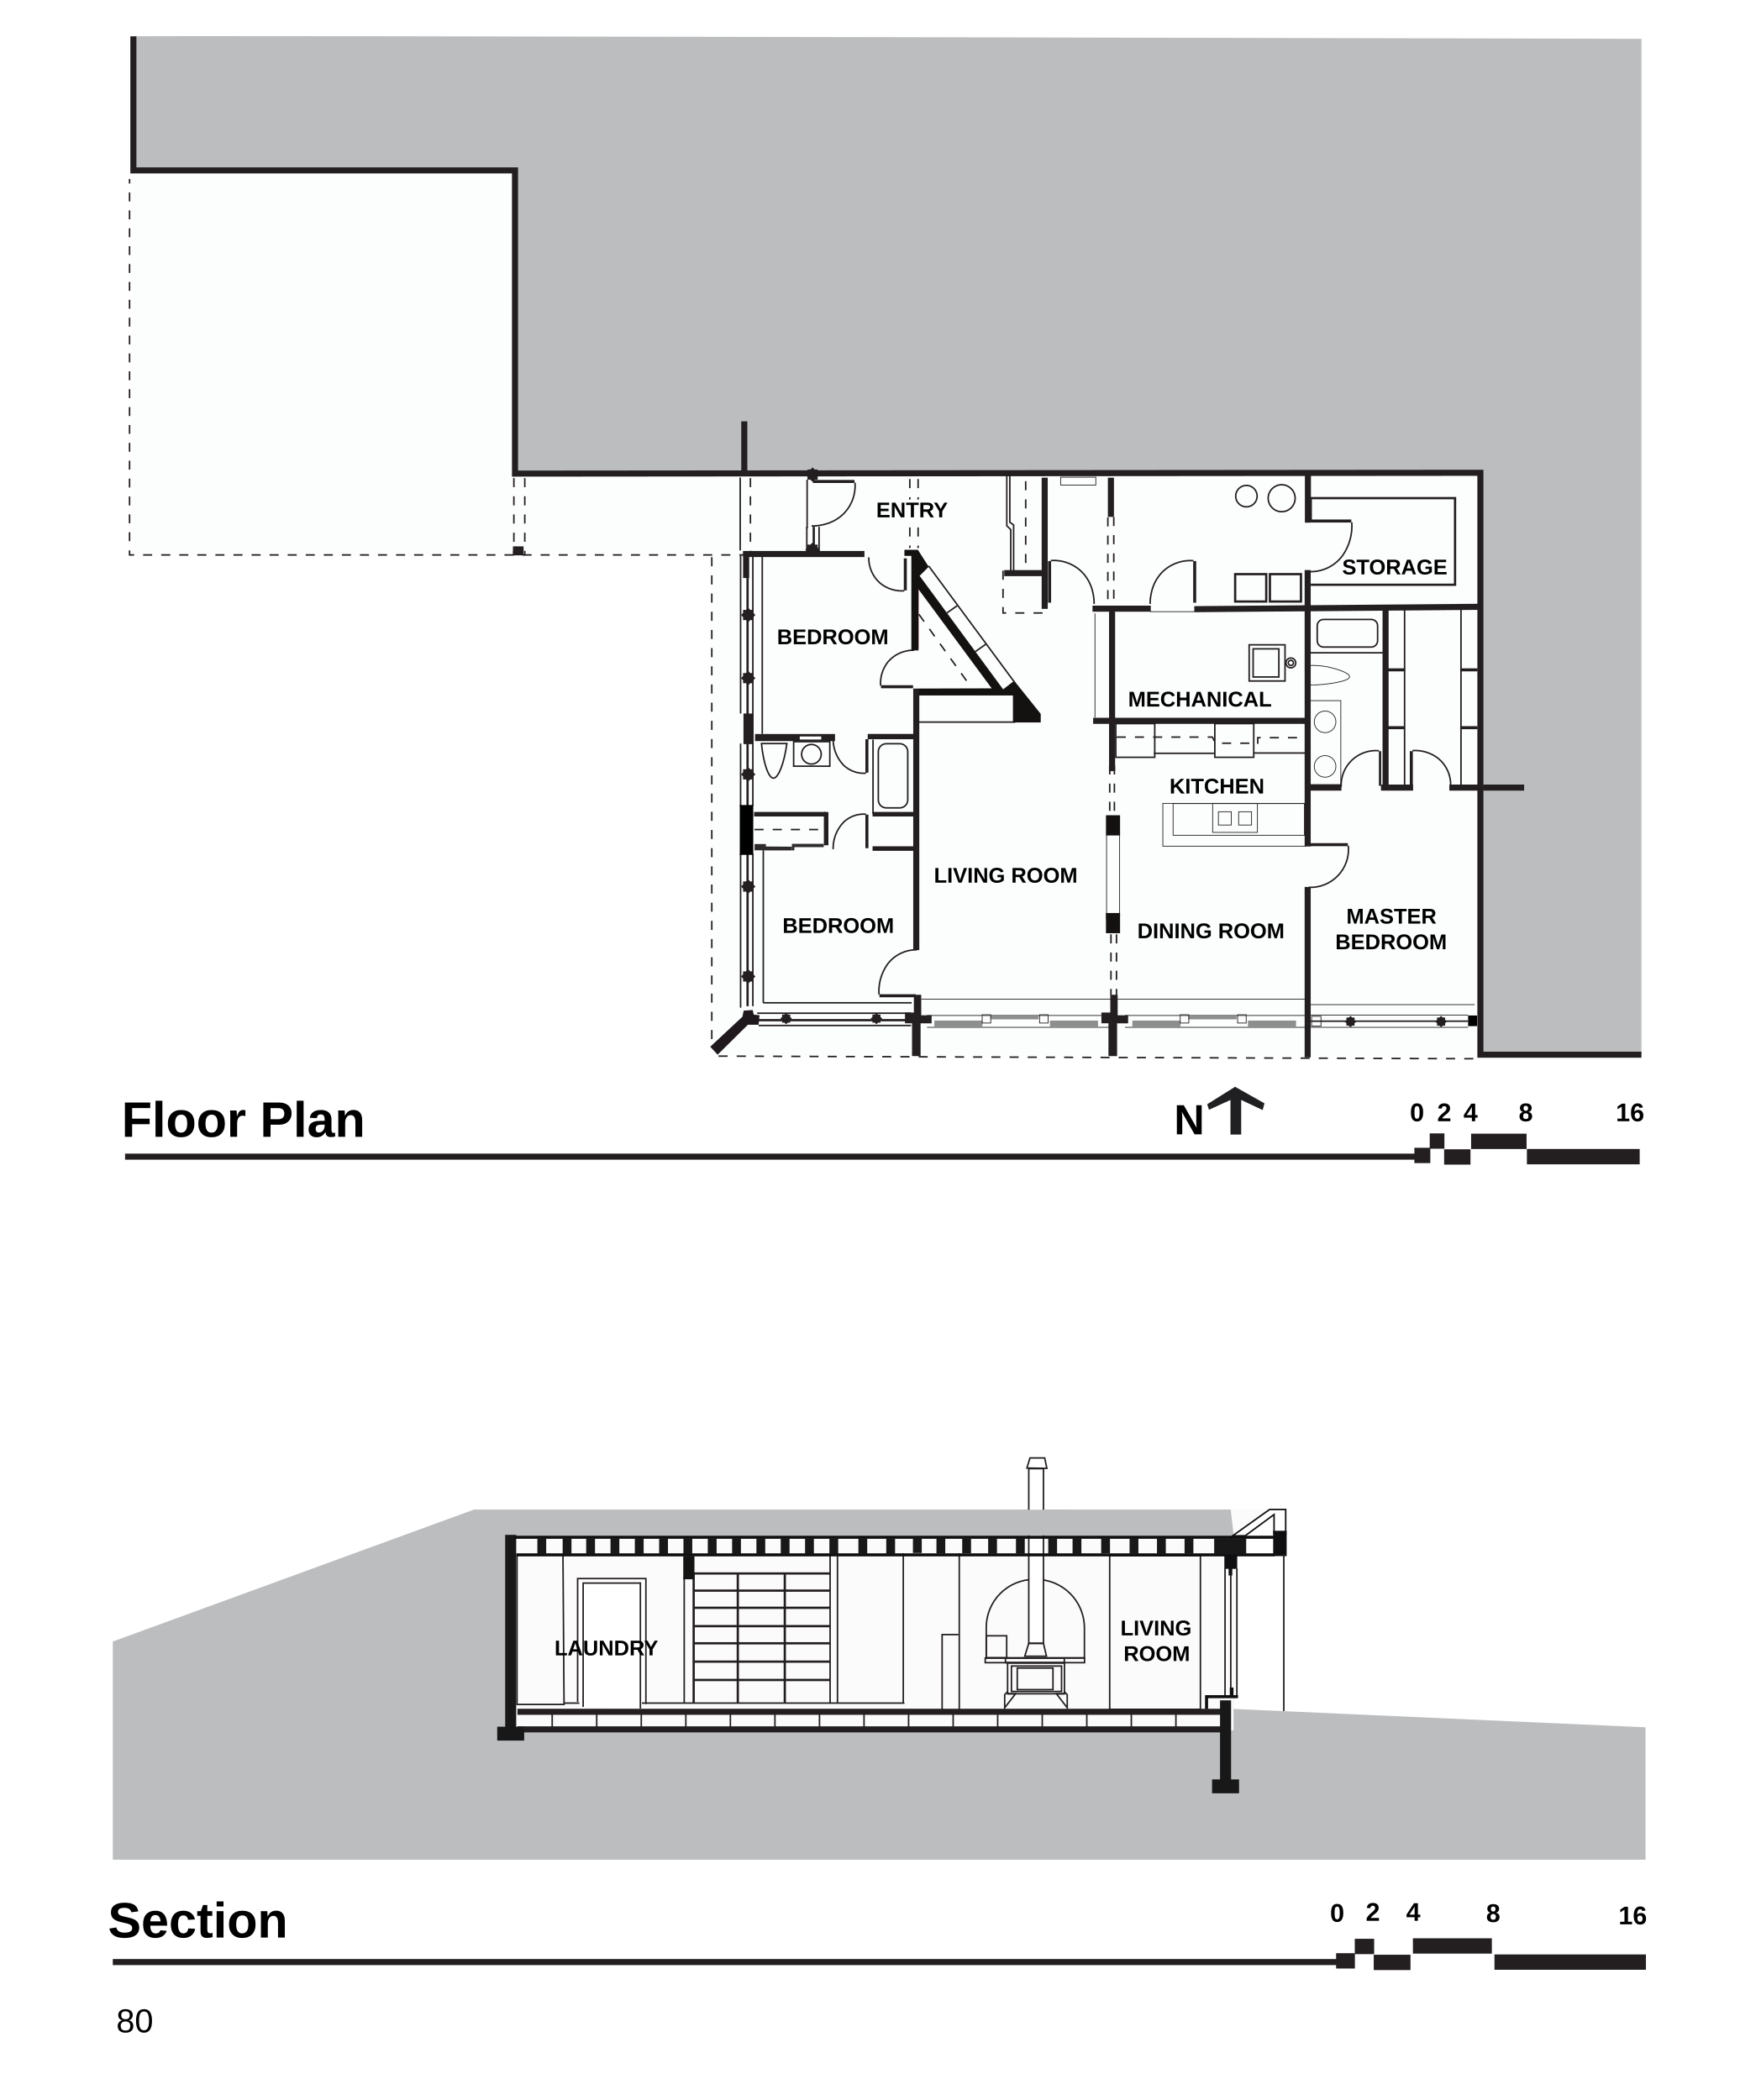
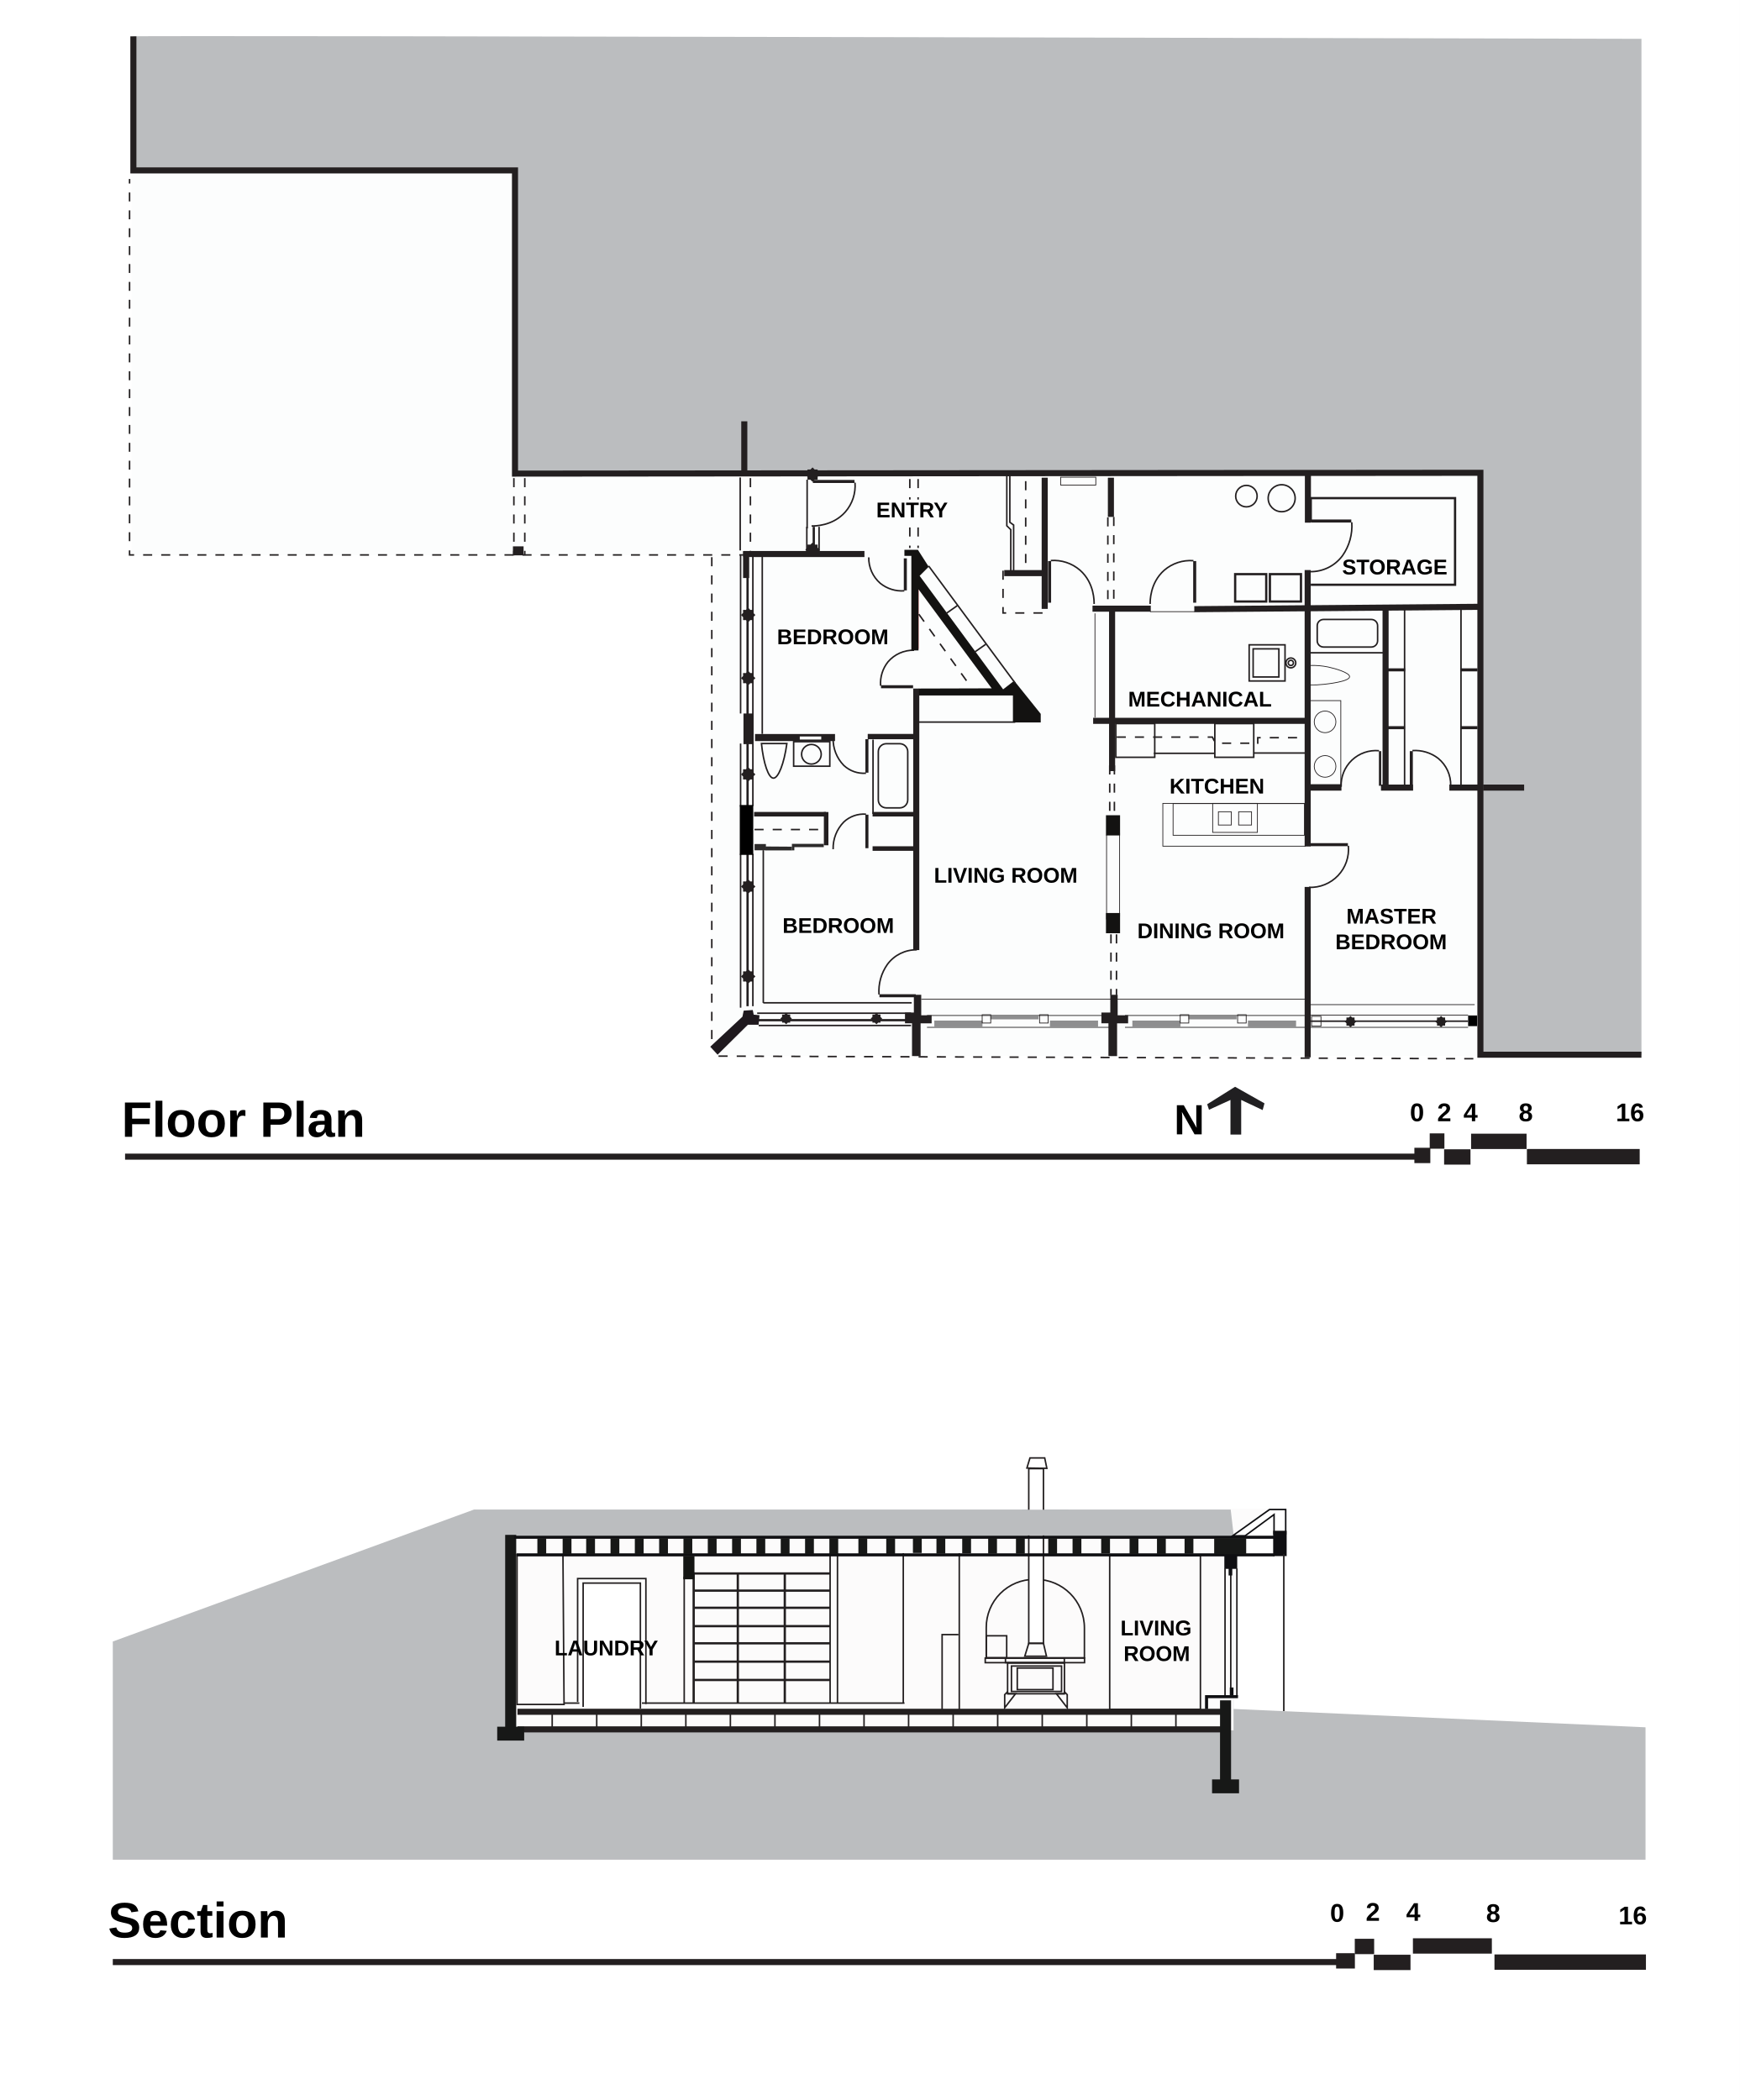
<svg xmlns="http://www.w3.org/2000/svg" viewBox="0 0 573.98 692.9">
  <defs>
    <style>.cls-1,.cls-28{fill:#fff;}.cls-2{fill:#bbbdbf;}.cls-3{fill:#fcfbfb;}.cls-4{fill:#fcfdfd;}.cls-10,.cls-11,.cls-12,.cls-14,.cls-15,.cls-16,.cls-31,.cls-33,.cls-5,.cls-6,.cls-7,.cls-9{fill:none;}.cls-10,.cls-11,.cls-12,.cls-14,.cls-15,.cls-16,.cls-28,.cls-5,.cls-7,.cls-9{stroke:#231f20;}.cls-10,.cls-11,.cls-12,.cls-14,.cls-15,.cls-16,.cls-28,.cls-31,.cls-33,.cls-5,.cls-6,.cls-7,.cls-9{stroke-miterlimit:10;}.cls-5,.cls-6{stroke-width:2px;}.cls-6{stroke:#ec1c24;}.cls-7{stroke-width:1.5px;}.cls-8{fill:#231f20;}.cls-10,.cls-14,.cls-15,.cls-16,.cls-28,.cls-33{stroke-width:0.5px;}.cls-11{stroke-width:0.75px;}.cls-12{stroke-width:0.25px;}.cls-13{fill:#8e8e8f;}.cls-14{stroke-dasharray:2.95 2.95;}.cls-15{stroke-dasharray:2.98 2.98;}.cls-16{stroke-dasharray:3;}.cls-17{fill:#1f191e;}.cls-18{fill:#131211;}.cls-19{font-size:7.05px;}.cls-19,.cls-20,.cls-21,.cls-22{font-family:Arial-BoldMT, Arial;font-weight:700;}.cls-20{font-size:8.45px;}.cls-21{font-size:16.44px;}.cls-22{font-size:13.93px;}.cls-23{fill:#fdfdfe;}.cls-24{fill:#201f21;}.cls-25{font-size:10.98px;font-family:ArialMT, Arial;}.cls-26{fill:#2d2b2b;}.cls-27{fill:#fdfefd;}.cls-29{fill:#0f0f12;}.cls-30{fill:#171817;}.cls-31,.cls-33{stroke:#0f0f12;}.cls-32{fill:#141513;}</style>
  </defs>
  <g id="Layer_2" data-name="Layer 2">
    <g id="Layer_1-2" data-name="Layer 1">
      <rect class="cls-1" width="573.98" height="692.9" />
      <polygon class="cls-2" points="37.21 541.62 37.21 613.62 542.83 613.62 542.83 569.93 406.92 563.87 406.92 505.62 419.19 498.07 156.4 498.07 37.21 541.62" />
      <rect class="cls-3" x="168.07" y="506.83" width="238.85" height="64.11" />
      <polygon class="cls-4" points="43.42 11.73 43.42 183.24 234.34 183.24 234.34 345.03 236.73 348.37 542.02 348.37 542.02 12.81 43.42 11.73" />
      <path class="cls-2" d="M44,12V56.22H169.89l0,100.05L488.36,156V348h53.12V12.81S43.55,11.6,44,12Z" />
      <line class="cls-5" x1="487.55" y1="200.22" x2="393.98" y2="201" />
      <line class="cls-5" x1="431.46" y1="156.27" x2="431.46" y2="172.45" />
      <line class="cls-5" x1="366.47" y1="157.62" x2="366.47" y2="170.56" />
      <line class="cls-5" x1="302.26" y1="227.19" x2="302.26" y2="313.48" />
      <line class="cls-5" x1="431.38" y1="188.09" x2="431.38" y2="279.3" />
      <line class="cls-5" x1="431.38" y1="292.65" x2="431.38" y2="348.88" />
      <line class="cls-5" x1="457.08" y1="200.22" x2="457.08" y2="259.28" />
      <line class="cls-5" x1="344.63" y1="157.62" x2="344.63" y2="200.9" />
      <line class="cls-6" x1="302.01" y1="182.28" x2="302.01" y2="214.1" />
      <line class="cls-5" x1="245.53" y1="139.01" x2="245.53" y2="156.13" />
      <line class="cls-5" x1="246.13" y1="181.89" x2="246.13" y2="190.72" />
      <line class="cls-5" x1="379.62" y1="200.83" x2="360.4" y2="200.83" />
      <line class="cls-5" x1="344.22" y1="189.1" x2="331.28" y2="189.1" />
      <line class="cls-7" x1="272.49" y1="268.65" x2="248.76" y2="268.65" />
      <line class="cls-7" x1="301.33" y1="268.65" x2="287.85" y2="268.65" />
      <line class="cls-7" x1="301.33" y1="279.98" x2="287.85" y2="279.98" />
      <line class="cls-5" x1="467.8" y1="381.64" x2="41.26" y2="381.64" />
      <line class="cls-5" x1="442.52" y1="259.87" x2="432.2" y2="259.87" />
      <line class="cls-5" x1="466.16" y1="259.87" x2="455.56" y2="259.87" />
      <line class="cls-5" x1="488.43" y1="259.87" x2="478.11" y2="259.87" />
      <line class="cls-5" x1="502.79" y1="259.87" x2="489.24" y2="259.87" />
      <line class="cls-5" x1="430.99" y1="237.84" x2="360.61" y2="237.84" />
      <path class="cls-8" d="M303.69,348.47q0-5.4,0-10.82h3.64V335h-3.43v-6.77h-2.43v5.86h-2.93v3.54h2.32v10.82Z" />
      <path class="cls-8" d="M368.51,348.47q0-5.4,0-10.82h3.64V335H368.7v-6.77h-2.43v5.86h-2.93v3.54h2.32v10.82Z" />
      <rect class="cls-8" x="169.21" y="180.27" width="3.51" height="2.97" />
      <polygon class="cls-8" points="246.81 200.54 247.5 201.24 248.49 201.24 248.49 202.22 249.19 202.92 248.49 203.62 248.49 204.6 247.5 204.6 246.81 205.3 246.11 204.6 245.13 204.6 245.13 203.62 244.43 202.92 245.13 202.22 245.13 201.24 246.11 201.24 246.81 200.54" />
      <polygon class="cls-8" points="268.05 179.01 268.74 179.7 269.73 179.7 269.73 180.69 270.42 181.38 269.73 182.08 269.73 183.06 268.74 183.06 268.05 183.76 267.35 183.06 266.37 183.06 266.37 182.08 265.67 181.38 266.37 180.69 266.37 179.7 267.35 179.7 268.05 179.01" />
      <polygon class="cls-8" points="268.05 154.22 268.74 154.92 269.73 154.92 269.73 155.91 270.42 156.6 269.73 157.3 269.73 158.28 268.74 158.28 268.05 158.98 267.35 158.28 266.37 158.28 266.37 157.3 265.67 156.6 266.37 155.91 266.37 154.92 267.35 154.92 268.05 154.22" />
      <polygon class="cls-8" points="246.81 221.38 247.5 222.07 248.49 222.07 248.49 223.06 249.19 223.75 248.49 224.45 248.49 225.43 247.5 225.43 246.81 226.13 246.11 225.43 245.13 225.43 245.13 224.45 244.43 223.75 245.13 223.06 245.13 222.07 246.11 222.07 246.81 221.38" />
      <polygon class="cls-8" points="246.81 253.13 247.5 253.82 248.49 253.82 248.49 254.81 249.19 255.51 248.49 256.2 248.49 257.19 247.5 257.19 246.81 257.88 246.11 257.19 245.13 257.19 245.13 256.2 244.43 255.51 245.13 254.81 245.13 253.82 246.11 253.82 246.81 253.13" />
      <polygon class="cls-8" points="246.81 290.14 247.5 290.84 248.49 290.84 248.49 291.82 249.19 292.52 248.49 293.21 248.49 294.2 247.5 294.2 246.81 294.89 246.11 294.2 245.13 294.2 245.13 293.21 244.43 292.52 245.13 291.82 245.13 290.84 246.11 290.84 246.81 290.14" />
      <polygon class="cls-8" points="246.81 319.8 247.5 320.5 248.49 320.5 248.49 321.48 249.19 322.18 248.49 322.88 248.49 323.86 247.5 323.86 246.81 324.56 246.11 323.86 245.13 323.86 245.13 322.88 244.43 322.18 245.13 321.48 245.13 320.5 246.11 320.5 246.81 319.8" />
      <polygon class="cls-8" points="259.33 334.2 259.88 334.75 260.67 334.75 260.67 335.53 261.22 336.08 260.67 336.64 260.67 337.42 259.88 337.42 259.33 337.97 258.78 337.42 258 337.42 258 336.64 257.44 336.08 258 335.53 258 334.75 258.78 334.75 259.33 334.2" />
      <polygon class="cls-8" points="289.13 334.2 289.68 334.75 290.46 334.75 290.46 335.53 291.02 336.08 290.46 336.64 290.46 337.42 289.68 337.42 289.13 337.97 288.58 337.42 287.8 337.42 287.8 336.64 287.24 336.08 287.8 335.53 287.8 334.75 288.58 334.75 289.13 334.2" />
      <polygon class="cls-8" points="445.5 335.19 446.06 335.74 446.84 335.74 446.84 336.53 447.39 337.08 446.84 337.63 446.84 338.41 446.06 338.41 445.5 338.97 444.95 338.41 444.17 338.41 444.17 337.63 443.62 337.08 444.17 336.53 444.17 335.74 444.95 335.74 445.5 335.19" />
      <polygon class="cls-8" points="475.38 335.19 475.94 335.74 476.72 335.74 476.72 336.53 477.27 337.08 476.72 337.63 476.72 338.41 475.94 338.41 475.38 338.97 474.83 338.41 474.05 338.41 474.05 337.63 473.5 337.08 474.05 336.53 474.05 335.74 474.83 335.74 475.38 335.19" />
      <line class="cls-9" x1="444.65" y1="278.7" x2="432.18" y2="278.7" />
      <path class="cls-10" d="M431.8,292.79a12.56,12.56,0,0,0,13-13.71" />
      <line class="cls-9" x1="445.77" y1="171.91" x2="432.6" y2="171.91" />
      <path class="cls-10" d="M432.2,188.62a13,13,0,0,0,10.68-5.29,17,17,0,0,0,3.05-11" />
      <line class="cls-9" x1="394.11" y1="185.12" x2="394.11" y2="198.86" />
      <path class="cls-10" d="M379.41,199.28c0-.77-.13-6.92,4.66-11.14A13.2,13.2,0,0,1,393.7,185" />
      <line class="cls-9" x1="346.24" y1="185.12" x2="346.24" y2="198.86" />
      <path class="cls-10" d="M360.93,199.28c0-.77.14-6.92-4.65-11.14a13.22,13.22,0,0,0-9.64-3.19" />
      <line class="cls-9" x1="281.89" y1="158.86" x2="268.15" y2="158.86" />
      <path class="cls-10" d="M267.73,173.55c.77,0,6.92.14,11.14-4.65a13.17,13.17,0,0,0,3.19-9.64" />
      <line class="cls-9" x1="298.65" y1="194.81" x2="298.65" y2="184.23" />
      <path class="cls-10" d="M286.59,183.9a11,11,0,0,0,3.82,8.58,11.29,11.29,0,0,0,7.91,2.46" />
      <line class="cls-9" x1="290.63" y1="226.59" x2="301.21" y2="226.59" />
      <path class="cls-10" d="M301.54,214.54a11,11,0,0,0-8.59,3.82,11.31,11.31,0,0,0-2.45,7.91" />
      <line class="cls-9" x1="290.11" y1="328.55" x2="302.1" y2="328.55" />
      <path class="cls-10" d="M302.46,313.39a11.84,11.84,0,0,0-9.72,4.8,15.4,15.4,0,0,0-2.77,9.95" />
      <line class="cls-11" x1="455.26" y1="247.84" x2="455.26" y2="259.27" />
      <path class="cls-10" d="M442.42,259.62a11.47,11.47,0,0,1,12.49-11.92" />
      <line class="cls-9" x1="285.98" y1="254.95" x2="285.98" y2="243.9" />
      <path class="cls-10" d="M274.84,243.56a12.34,12.34,0,0,0,3.53,9,9.6,9.6,0,0,0,7.3,2.56" />
      <line class="cls-9" x1="285.98" y1="268.8" x2="285.98" y2="279.86" />
      <path class="cls-10" d="M274.84,280.2a12.34,12.34,0,0,1,3.53-9,9.6,9.6,0,0,1,7.3-2.56" />
      <line class="cls-9" x1="465.57" y1="247.84" x2="465.57" y2="258.89" />
      <path class="cls-10" d="M478.56,259.23a11.28,11.28,0,0,0-4.11-9,12.48,12.48,0,0,0-8.52-2.57" />
      <line class="cls-12" x1="303.91" y1="329.66" x2="430.65" y2="329.66" />
      <line class="cls-12" x1="431.8" y1="331.48" x2="486.47" y2="331.48" />
      <line class="cls-12" x1="305.8" y1="335.06" x2="365.93" y2="335.06" />
      <line class="cls-12" x1="305.8" y1="338.97" x2="365.93" y2="338.97" />
      <rect class="cls-13" x="326.73" y="334.92" width="15.88" height="1.42" />
      <rect class="cls-13" x="346.35" y="336.74" width="15.88" height="2.17" />
      <rect class="cls-13" x="308.22" y="336.74" width="15.88" height="2.17" />
      <line class="cls-12" x1="369.34" y1="274.85" x2="369.34" y2="302.36" />
      <line class="cls-12" x1="365.04" y1="275.46" x2="365.04" y2="303.37" />
      <rect class="cls-12" x="324" y="334.82" width="2.83" height="2.73" />
      <rect class="cls-12" x="342.94" y="334.82" width="2.83" height="2.73" />
      <line class="cls-12" x1="371.12" y1="335.06" x2="431.26" y2="335.06" />
      <line class="cls-12" x1="371.12" y1="338.97" x2="431.26" y2="338.97" />
      <rect class="cls-13" x="392.06" y="334.92" width="15.88" height="1.42" />
      <rect class="cls-13" x="411.67" y="336.74" width="15.88" height="2.17" />
      <rect class="cls-13" x="373.55" y="336.74" width="15.88" height="2.17" />
      <rect class="cls-12" x="389.33" y="334.82" width="2.83" height="2.73" />
      <rect class="cls-12" x="408.27" y="334.82" width="2.83" height="2.73" />
      <rect class="cls-12" x="432.67" y="335.33" width="3.1" height="3.24" />
      <rect x="484.31" y="335.06" width="2.97" height="3.51" />
      <line class="cls-12" x1="484.31" y1="334.92" x2="432.4" y2="334.92" />
      <line class="cls-10" x1="484.31" y1="336.94" x2="432.4" y2="336.94" />
      <line class="cls-12" x1="484.31" y1="338.97" x2="432.4" y2="338.97" />
      <line class="cls-10" x1="42.74" y1="59.06" x2="42.74" y2="60.56" />
      <line class="cls-14" x1="42.74" y1="63.51" x2="42.74" y2="180.12" />
      <polyline class="cls-10" points="42.74 181.6 42.74 183.1 44.24 183.1" />
      <line class="cls-15" x1="47.22" y1="183.1" x2="242.4" y2="183.1" />
      <line class="cls-10" x1="243.89" y1="183.1" x2="245.39" y2="183.1" />
      <line class="cls-16" x1="234.81" y1="183.84" x2="234.81" y2="345.03" />
      <path class="cls-17" d="M236.73,348l-2.43-2.63,10.62-9.91.41-2,3-.2.3,1.52,1.92.2-.3,3.14h-3.54Z" />
      <line class="cls-16" x1="237.03" y1="348.47" x2="486.61" y2="349.33" />
      <line class="cls-10" x1="251.46" y1="183.51" x2="251.46" y2="242.16" />
      <line class="cls-10" x1="244.18" y1="157.55" x2="244.18" y2="181.62" />
      <line class="cls-10" x1="248.36" y1="183.51" x2="248.36" y2="242.16" />
      <line class="cls-10" x1="244.31" y1="183.24" x2="244.31" y2="235.42" />
      <line class="cls-11" x1="246.61" y1="184.04" x2="246.61" y2="242.16" />
      <line class="cls-10" x1="270.2" y1="173.83" x2="270.2" y2="183.03" />
      <line class="cls-10" x1="266.16" y1="173.83" x2="266.16" y2="181.97" />
      <line class="cls-11" x1="268.45" y1="173.83" x2="268.45" y2="183.03" />
      <line class="cls-10" x1="248.36" y1="245.33" x2="248.36" y2="265.95" />
      <line class="cls-10" x1="244.31" y1="245.33" x2="244.31" y2="266.16" />
      <line class="cls-11" x1="246.61" y1="245.33" x2="246.61" y2="265.95" />
      <line class="cls-10" x1="248.36" y1="281.73" x2="248.36" y2="332" />
      <line class="cls-10" x1="244.31" y1="281.73" x2="244.31" y2="332.49" />
      <line class="cls-11" x1="246.61" y1="281.73" x2="246.61" y2="332" />
      <line class="cls-10" x1="300.54" y1="338.36" x2="250.27" y2="338.36" />
      <line class="cls-10" x1="300.54" y1="334.31" x2="249.78" y2="334.31" />
      <line class="cls-11" x1="300.54" y1="336.61" x2="250.27" y2="336.61" />
      <line class="cls-16" x1="366.49" y1="302.29" x2="366.49" y2="328.35" />
      <line class="cls-16" x1="368.31" y1="302.29" x2="368.31" y2="328.35" />
      <line class="cls-16" x1="366.08" y1="252.54" x2="366.08" y2="272.66" />
      <line class="cls-16" x1="367.62" y1="252.54" x2="367.62" y2="272.66" />
      <line class="cls-16" x1="169.52" y1="157.75" x2="169.52" y2="183.24" />
      <line class="cls-16" x1="173.12" y1="157.75" x2="173.12" y2="183.24" />
      <line class="cls-16" x1="247.55" y1="157.75" x2="247.55" y2="183.24" />
      <rect class="cls-18" x="364.84" y="268.99" width="4.65" height="6.67" />
      <rect class="cls-18" x="364.84" y="301.25" width="4.65" height="6.67" />
      <line class="cls-5" x1="366.86" y1="200.22" x2="366.86" y2="254.43" />
      <line class="cls-16" x1="367.42" y1="170.56" x2="367.42" y2="200.02" />
      <line class="cls-16" x1="365.46" y1="170.7" x2="365.46" y2="199.96" />
      <line class="cls-16" x1="338.36" y1="158.76" x2="338.36" y2="189.3" />
      <line class="cls-16" x1="302.87" y1="158.06" x2="302.87" y2="164.83" />
      <line class="cls-16" x1="300.13" y1="158.06" x2="300.13" y2="164.83" />
      <line class="cls-16" x1="302.87" y1="174.03" x2="302.87" y2="180.81" />
      <line class="cls-16" x1="300.13" y1="174.03" x2="300.13" y2="180.81" />
      <polyline class="cls-16" points="330.88 188.29 330.88 202.25 344.53 202.25" />
      <line class="cls-16" x1="248.9" y1="273.71" x2="271.96" y2="273.71" />
      <polyline class="cls-16" points="414.91 245.43 414.91 243.4 430.48 243.4" />
      <rect class="cls-12" x="383.6" y="265.08" width="46.99" height="14.12" />
      <rect class="cls-12" x="386.98" y="265.15" width="43.33" height="10.45" />
      <rect class="cls-12" x="400.04" y="265.08" width="14.76" height="9.57" />
      <rect class="cls-12" x="401.93" y="267.84" width="4.25" height="4.38" />
      <rect class="cls-12" x="408.61" y="267.84" width="4.25" height="4.38" />
      <rect class="cls-12" x="432.1" y="231.17" width="10.21" height="27.71" />
      <circle class="cls-12" cx="437.12" cy="238.18" r="3.57" />
      <circle class="cls-12" cx="437.12" cy="252.88" r="3.57" />
      <path class="cls-12" d="M432.13,219.57V226a35.26,35.26,0,0,0,4.56-.2c1.16-.12,8.39-.9,8.52-2.49.11-1.33-4.72-2.73-7.1-3.24A25.54,25.54,0,0,0,432.13,219.57Z" />
      <line class="cls-10" x1="432.2" y1="215.39" x2="456.37" y2="215.39" />
      <rect class="cls-10" x="434.53" y="204.39" width="19.92" height="9.1" rx="2.07" />
      <line class="cls-10" x1="463.35" y1="200.9" x2="463.35" y2="259.08" />
      <line class="cls-10" x1="481.96" y1="200.9" x2="481.96" y2="259.08" />
      <line class="cls-9" x1="457.75" y1="221.02" x2="463.52" y2="221.02" />
      <line class="cls-9" x1="457.69" y1="240.1" x2="463.45" y2="240.1" />
      <line class="cls-9" x1="481.69" y1="221.02" x2="487.42" y2="221.02" />
      <line class="cls-9" x1="481.69" y1="240.1" x2="487.42" y2="240.1" />
      <polyline class="cls-11" points="432.4 172.31 432.4 164.36 480 164.36 480 192.94 432.4 192.94" />
      <text class="cls-19" transform="translate(444.14 304.74)">MASTER<tspan x="-3.65" y="8.46">BEDROOM</tspan>
      </text>
      <text class="cls-20" transform="translate(465.11 369.96)">0</text>
      <text class="cls-21" transform="translate(40.12 375.09)">Floor Plan</text>
      <text class="cls-22" transform="translate(387.29 374.27)">N</text>
      <text class="cls-20" transform="translate(474.09 369.96)">2</text>
      <text class="cls-20" transform="translate(482.77 369.96)">4</text>
      <text class="cls-20" transform="translate(500.99 369.96)">8</text>
      <text class="cls-20" transform="translate(533.03 369.96)">16</text>
      <text class="cls-19" transform="translate(442.75 189.53)">STORAGE</text>
      <text class="cls-19" transform="translate(385.8 261.83)">KITCHEN</text>
      <text class="cls-19" transform="translate(375.19 309.57)">DINING ROOM</text>
      <text class="cls-19" transform="translate(369.61 539.59)">LIVING<tspan x="1.03" y="8.46">ROOM</tspan>
      </text>
      <text class="cls-19" transform="translate(372.14 233.12)">MECHANICAL</text>
      <rect class="cls-11" x="407.46" y="189.44" width="10.25" height="9.03" />
      <rect class="cls-11" x="418.92" y="189.44" width="10.25" height="9.03" />
      <circle class="cls-10" cx="422.8" cy="164.39" r="4.45" />
      <circle class="cls-10" cx="411.17" cy="163.7" r="3.54" />
      <rect class="cls-10" x="412.08" y="212.76" width="11.83" height="11.93" />
      <rect class="cls-10" x="413.39" y="214.09" width="8.49" height="9.28" />
      <circle class="cls-10" cx="425.83" cy="218.73" r="1.62" />
      <circle class="cls-10" cx="425.83" cy="218.73" r="0.86" />
      <rect class="cls-10" x="400.75" y="238.75" width="12.84" height="11.12" />
      <rect class="cls-10" x="368.09" y="238.75" width="12.84" height="11.12" />
      <line class="cls-10" x1="380.63" y1="248.56" x2="400.65" y2="248.56" />
      <line class="cls-10" x1="413.49" y1="248.46" x2="430.48" y2="248.46" />
      <polyline class="cls-16" points="368.39 243.2 399.94 243.2 400.95 245.22 413.29 245.22" />
      <rect class="cls-12" x="349.89" y="157.45" width="11.6" height="2.6" />
      <line class="cls-12" x1="361.21" y1="202.38" x2="361.21" y2="236.76" />
      <line class="cls-12" x1="379.39" y1="201.82" x2="394.13" y2="201.82" />
      <text class="cls-19" transform="translate(308.09 291.24)">LIVING ROOM</text>
      <text class="cls-19" transform="translate(289.04 170.7)">ENTRY</text>
      <text class="cls-19" transform="translate(256.31 212.56)">BEDROOM</text>
      <text class="cls-19" transform="translate(258.13 307.82)">BEDROOM</text>
      <line class="cls-10" x1="302.76" y1="238.25" x2="334.92" y2="238.25" />
      <line class="cls-10" x1="251.8" y1="280.52" x2="251.8" y2="330.91" />
      <line class="cls-10" x1="300.74" y1="330.88" x2="251.8" y2="330.88" />
      <path class="cls-18" d="M303.15,229.47h31v8.9h9.17v-2.83l-8.76-10.92-3.64,2.83L303.37,190l3-3-3.57-5.59h-4.45v2h2.29v31.21H303V194.43l24.14,32.69-24,.07Z" />
      <line class="cls-16" x1="303.1" y1="202.65" x2="320.49" y2="226.92" />
      <line class="cls-10" x1="306.34" y1="186.74" x2="334.92" y2="225.44" />
      <line class="cls-10" x1="312.07" y1="202.45" x2="315.81" y2="199.82" />
      <line class="cls-10" x1="321.47" y1="215.19" x2="325.21" y2="212.56" />
      <path class="cls-10" d="M334.38,188.54V173.23l-1.25-.91V156.89h-1v16.59l1.31,1.28,0,13.78Z" />
      <line class="cls-10" x1="288" y1="244.04" x2="288" y2="268.58" />
      <rect class="cls-10" x="289.74" y="245.39" width="9.71" height="21.17" rx="2.63" />
      <rect class="cls-10" x="261.81" y="244.72" width="11.93" height="8.09" />
      <circle class="cls-10" cx="267.67" cy="248.87" r="3.24" />
      <path class="cls-10" d="M251.19,245.33h8.39c-.93,6.7-2.83,11.46-4.45,11.42S251.86,251.93,251.19,245.33Z" />
      <rect class="cls-23" x="264.03" y="243.1" width="6.88" height="0.81" />
      <line class="cls-5" x1="285.17" y1="182.8" x2="245.19" y2="182.8" />
      <line class="cls-10" x1="266.26" y1="158.26" x2="266.26" y2="174.34" />
      <path class="cls-5" d="M44,12V56.22H169.89l0,100.05L488.36,156V348h53.12" />
      <rect class="cls-8" x="466.58" y="378.71" width="5.26" height="5.06" />
      <rect class="cls-8" x="476.39" y="379.21" width="8.7" height="5.06" />
      <rect class="cls-8" x="485.29" y="374.06" width="18.3" height="5.06" />
      <rect class="cls-8" x="503.7" y="379.11" width="37.21" height="5.06" />
      <rect class="cls-8" x="471.64" y="373.96" width="4.85" height="5.06" />
      <polygon class="cls-24" points="398.83 366.17 398.23 364.35 407.43 358.58 417.13 364.05 416.53 366.27 409.45 362.93 409.45 374.36 405.91 374.36 405.91 362.93 398.83 366.17" />
      <line class="cls-5" x1="443.07" y1="647.39" x2="37.21" y2="647.39" />
      <text class="cls-20" transform="translate(438.77 634.1)">0</text>
      <text class="cls-21" transform="translate(35.6 639.29)">Section</text>
-       <text class="cls-25" transform="translate(38.35 670.59)">80</text>
      <text class="cls-20" transform="translate(450.54 633.78)">2</text>
      <text class="cls-20" transform="translate(463.87 633.78)">4</text>
      <text class="cls-20" transform="translate(490.24 634.17)">8</text>
      <text class="cls-20" transform="translate(533.92 634.94)">16</text>
      <rect class="cls-8" x="440.76" y="644.46" width="6.2" height="5.06" />
      <rect class="cls-8" x="453.17" y="644.97" width="12.13" height="5.06" />
      <rect class="cls-8" x="466.1" y="639.54" width="26.04" height="5.06" />
      <rect class="cls-8" x="493" y="644.87" width="49.97" height="5.06" />
      <rect class="cls-8" x="446.92" y="639.71" width="6.39" height="5.06" />
      <line class="cls-7" x1="272.53" y1="267.93" x2="272.53" y2="278.9" />
      <path class="cls-26" d="M271.75,278.43H261.24v2.15h.8v-1.07h9.71Z" />
      <rect class="cls-26" x="248.92" y="278.49" width="3.74" height="2.07" />
      <polygon class="cls-26" points="261.25 279.36 261.25 280.59 252.51 280.59 252.51 279.3 261.25 279.36" />
      <rect class="cls-8" x="249.07" y="242.19" width="26.39" height="2.33" />
      <rect class="cls-27" x="263.83" y="243" width="7.08" height="1.01" />
      <rect class="cls-8" x="286.25" y="242.16" width="15.24" height="1.75" />
      <rect class="cls-8" x="245.26" y="235.42" width="3.35" height="10.11" />
      <line class="cls-5" x1="403.69" y1="564.81" x2="170.7" y2="564.81" />
      <line class="cls-5" x1="403.69" y1="570.61" x2="170.7" y2="570.61" />
      <line class="cls-10" x1="387.91" y1="565.08" x2="387.91" y2="569.93" />
      <line class="cls-10" x1="373.21" y1="565.08" x2="373.21" y2="569.93" />
      <line class="cls-10" x1="358.52" y1="565.08" x2="358.52" y2="569.93" />
      <line class="cls-10" x1="343.82" y1="565.08" x2="343.82" y2="569.93" />
      <line class="cls-10" x1="329.12" y1="565.08" x2="329.12" y2="569.93" />
      <line class="cls-10" x1="314.43" y1="565.08" x2="314.43" y2="569.93" />
      <line class="cls-10" x1="299.73" y1="565.08" x2="299.73" y2="569.93" />
      <line class="cls-10" x1="285.03" y1="565.08" x2="285.03" y2="569.93" />
      <line class="cls-10" x1="270.34" y1="565.08" x2="270.34" y2="569.93" />
      <line class="cls-10" x1="255.64" y1="565.08" x2="255.64" y2="569.93" />
      <line class="cls-10" x1="240.94" y1="565.08" x2="240.94" y2="569.93" />
      <line class="cls-10" x1="226.25" y1="565.08" x2="226.25" y2="569.93" />
      <line class="cls-10" x1="211.55" y1="565.08" x2="211.55" y2="569.93" />
      <line class="cls-10" x1="196.85" y1="565.08" x2="196.85" y2="569.93" />
      <line class="cls-10" x1="182.16" y1="565.08" x2="182.16" y2="569.93" />
      <path class="cls-10" d="M185.71,513.05l.36,49.33H170.56V513Z" />
      <polyline class="cls-28" points="190.55 561.57 190.55 520.85 213.07 520.85 213.07 562.25" />
      <polyline class="cls-28" points="192.37 563.19 192.37 522.34 211.25 522.34 211.25 563.73" />
      <line class="cls-10" x1="186.07" y1="561.94" x2="191.12" y2="561.94" />
      <line class="cls-10" x1="211.75" y1="561.94" x2="298.38" y2="561.94" />
      <line class="cls-10" x1="225.71" y1="520.23" x2="225.71" y2="561.94" />
      <line class="cls-10" x1="273.84" y1="512.49" x2="273.84" y2="561.94" />
      <line class="cls-10" x1="276.27" y1="512.49" x2="276.27" y2="561.94" />
      <line class="cls-10" x1="297.98" y1="512.49" x2="297.98" y2="561.94" />
      <line class="cls-10" x1="316.45" y1="512.49" x2="316.45" y2="564" />
      <line class="cls-11" x1="228.83" y1="518.76" x2="228.83" y2="561.94" />
      <line class="cls-11" x1="243.39" y1="519.24" x2="243.39" y2="561.94" />
      <line class="cls-11" x1="258.89" y1="519.24" x2="258.89" y2="561.94" />
      <line class="cls-11" x1="273.84" y1="519.17" x2="229.21" y2="519.17" />
      <line class="cls-11" x1="273.84" y1="524.83" x2="229.21" y2="524.83" />
      <line class="cls-11" x1="273.84" y1="530.49" x2="229.21" y2="530.49" />
      <line class="cls-11" x1="273.84" y1="536.55" x2="229.21" y2="536.55" />
      <line class="cls-11" x1="273.84" y1="542.21" x2="229.21" y2="542.21" />
      <line class="cls-11" x1="273.84" y1="548.26" x2="229.21" y2="548.26" />
      <line class="cls-11" x1="273.84" y1="554.31" x2="229.21" y2="554.31" />
      <polyline class="cls-10" points="316.18 539.34 310.79 539.34 310.79 564" />
      <rect class="cls-10" x="325.35" y="539.73" width="6.74" height="7.28" />
      <path class="cls-10" d="M341.19,521.12h.54a16,16,0,0,1,16,16V547a0,0,0,0,1,0,0H325.35a0,0,0,0,1,0,0V537A15.84,15.84,0,0,1,341.19,521.12Z" />
      <rect class="cls-10" x="325.01" y="547.08" width="32.76" height="1.52" />
      <rect class="cls-10" x="331.69" y="547.08" width="19.42" height="1.52" />
      <rect class="cls-10" x="332.39" y="548.7" width="18.76" height="10.16" />
      <rect class="cls-10" x="335.58" y="550.37" width="11.78" height="7.13" />
      <rect class="cls-10" x="333.66" y="549.71" width="16.53" height="8.39" />
      <polygon class="cls-10" points="332.33 558.25 331.43 559.16 331.43 563.48 335.01 558.86 332.52 558.86 332.33 558.25" />
      <polygon class="cls-10" points="351.17 558.25 352.06 559.16 352.06 563.48 348.49 558.86 350.98 558.86 351.17 558.25" />
      <rect class="cls-28" x="339.37" y="484.58" width="4.85" height="57.64" />
      <polygon class="cls-10" points="345.34 484.48 344.63 481.05 339.77 481.05 338.76 484.38 345.34 484.48" />
      <path class="cls-10" d="M338.06,546.47l1.31-4.25h4.85l1,4.25Z" />
      <rect class="cls-10" x="366.07" y="513.3" width="29.93" height="50.7" />
      <line class="cls-10" x1="408.03" y1="517.52" x2="408.03" y2="559.82" />
      <line class="cls-10" x1="406.01" y1="519.22" x2="406.01" y2="558.12" />
      <line class="cls-10" x1="404.12" y1="517.52" x2="404.12" y2="559.82" />
      <rect class="cls-29" x="405.69" y="556.79" width="1.21" height="2.63" />
      <rect class="cls-29" x="405.3" y="517.2" width="1.21" height="2.63" />
      <rect class="cls-29" x="403.89" y="512.36" width="4.25" height="5.29" />
      <rect class="cls-30" x="166.65" y="506.43" width="3.64" height="63.51" />
      <rect class="cls-30" x="164.02" y="569.73" width="8.9" height="4.58" />
      <rect class="cls-30" x="402.47" y="561.03" width="3.64" height="27.24" />
      <rect class="cls-30" x="399.84" y="587.12" width="8.9" height="4.58" />
      <polyline class="cls-31" points="408.4 559.82 398.02 559.82 398.02 563.9" />
      <line class="cls-31" x1="170.35" y1="513.03" x2="420.47" y2="513.03" />
      <line class="cls-31" x1="169.58" y1="507.22" x2="420.47" y2="507.22" />
      <rect class="cls-30" x="177.27" y="507.54" width="2.91" height="5.26" />
      <rect class="cls-30" x="185.61" y="507.54" width="2.91" height="5.26" />
      <rect class="cls-30" x="193.37" y="507.54" width="2.91" height="5.26" />
      <rect class="cls-30" x="201.4" y="507.54" width="2.91" height="5.26" />
      <rect class="cls-30" x="209.42" y="507.54" width="2.91" height="5.26" />
      <rect class="cls-30" x="217.44" y="507.54" width="2.91" height="5.26" />
      <rect class="cls-30" x="225.46" y="507.54" width="2.91" height="5.26" />
      <rect class="cls-30" x="233.49" y="507.54" width="2.91" height="5.26" />
      <rect class="cls-30" x="241.51" y="507.54" width="2.91" height="5.26" />
      <rect class="cls-30" x="249.53" y="507.54" width="2.91" height="5.26" />
      <rect class="cls-30" x="257.55" y="507.54" width="2.91" height="5.26" />
      <rect class="cls-30" x="265.58" y="507.54" width="2.91" height="5.26" />
      <rect class="cls-30" x="273.6" y="507.54" width="2.91" height="5.26" />
      <rect class="cls-30" x="283.17" y="507.54" width="2.91" height="5.26" />
      <rect class="cls-30" x="292.36" y="507.54" width="2.91" height="5.26" />
      <rect class="cls-30" x="301.16" y="507.15" width="2.91" height="5.26" />
      <rect class="cls-30" x="308.92" y="507.4" width="2.91" height="5.26" />
      <rect class="cls-30" x="317.42" y="507.27" width="2.91" height="5.26" />
      <rect class="cls-30" x="325.98" y="507.4" width="2.91" height="5.26" />
      <rect class="cls-30" x="353.82" y="507.54" width="2.91" height="5.26" />
      <rect class="cls-30" x="363.26" y="507.27" width="2.91" height="5.26" />
      <rect class="cls-30" x="372.63" y="507.47" width="2.91" height="5.26" />
      <rect class="cls-30" x="381.67" y="507.47" width="2.91" height="5.26" />
      <rect class="cls-30" x="390.77" y="507.4" width="2.91" height="5.26" />
      <rect class="cls-30" x="400.54" y="507.54" width="10.56" height="5.26" />
      <rect class="cls-29" x="420" y="505.08" width="4.45" height="8.36" />
      <line class="cls-10" x1="423.51" y1="512.76" x2="423.51" y2="564.57" />
      <text class="cls-19" transform="translate(182.92 546.19)">LAUNDRY</text>
      <rect class="cls-32" x="225.4" y="513.4" width="3.69" height="7.69" />
      <polygon class="cls-3" points="405.96 497.88 418.7 497.88 406.92 506.16 405.96 497.88" />
      <rect class="cls-30" x="335.15" y="507.4" width="2.91" height="5.26" />
      <rect class="cls-30" x="345.8" y="507.54" width="2.91" height="5.26" />
      <rect class="cls-2" x="337.15" y="498.13" width="15.27" height="8.49" />
      <path class="cls-33" d="M406.6,506.76l12.2-8.69h5.33v8h-3.84v-6.35l-9.51,7Z" />
      <rect x="244.04" y="265.62" width="4.45" height="16.45" />
    </g>
  </g>
</svg>
